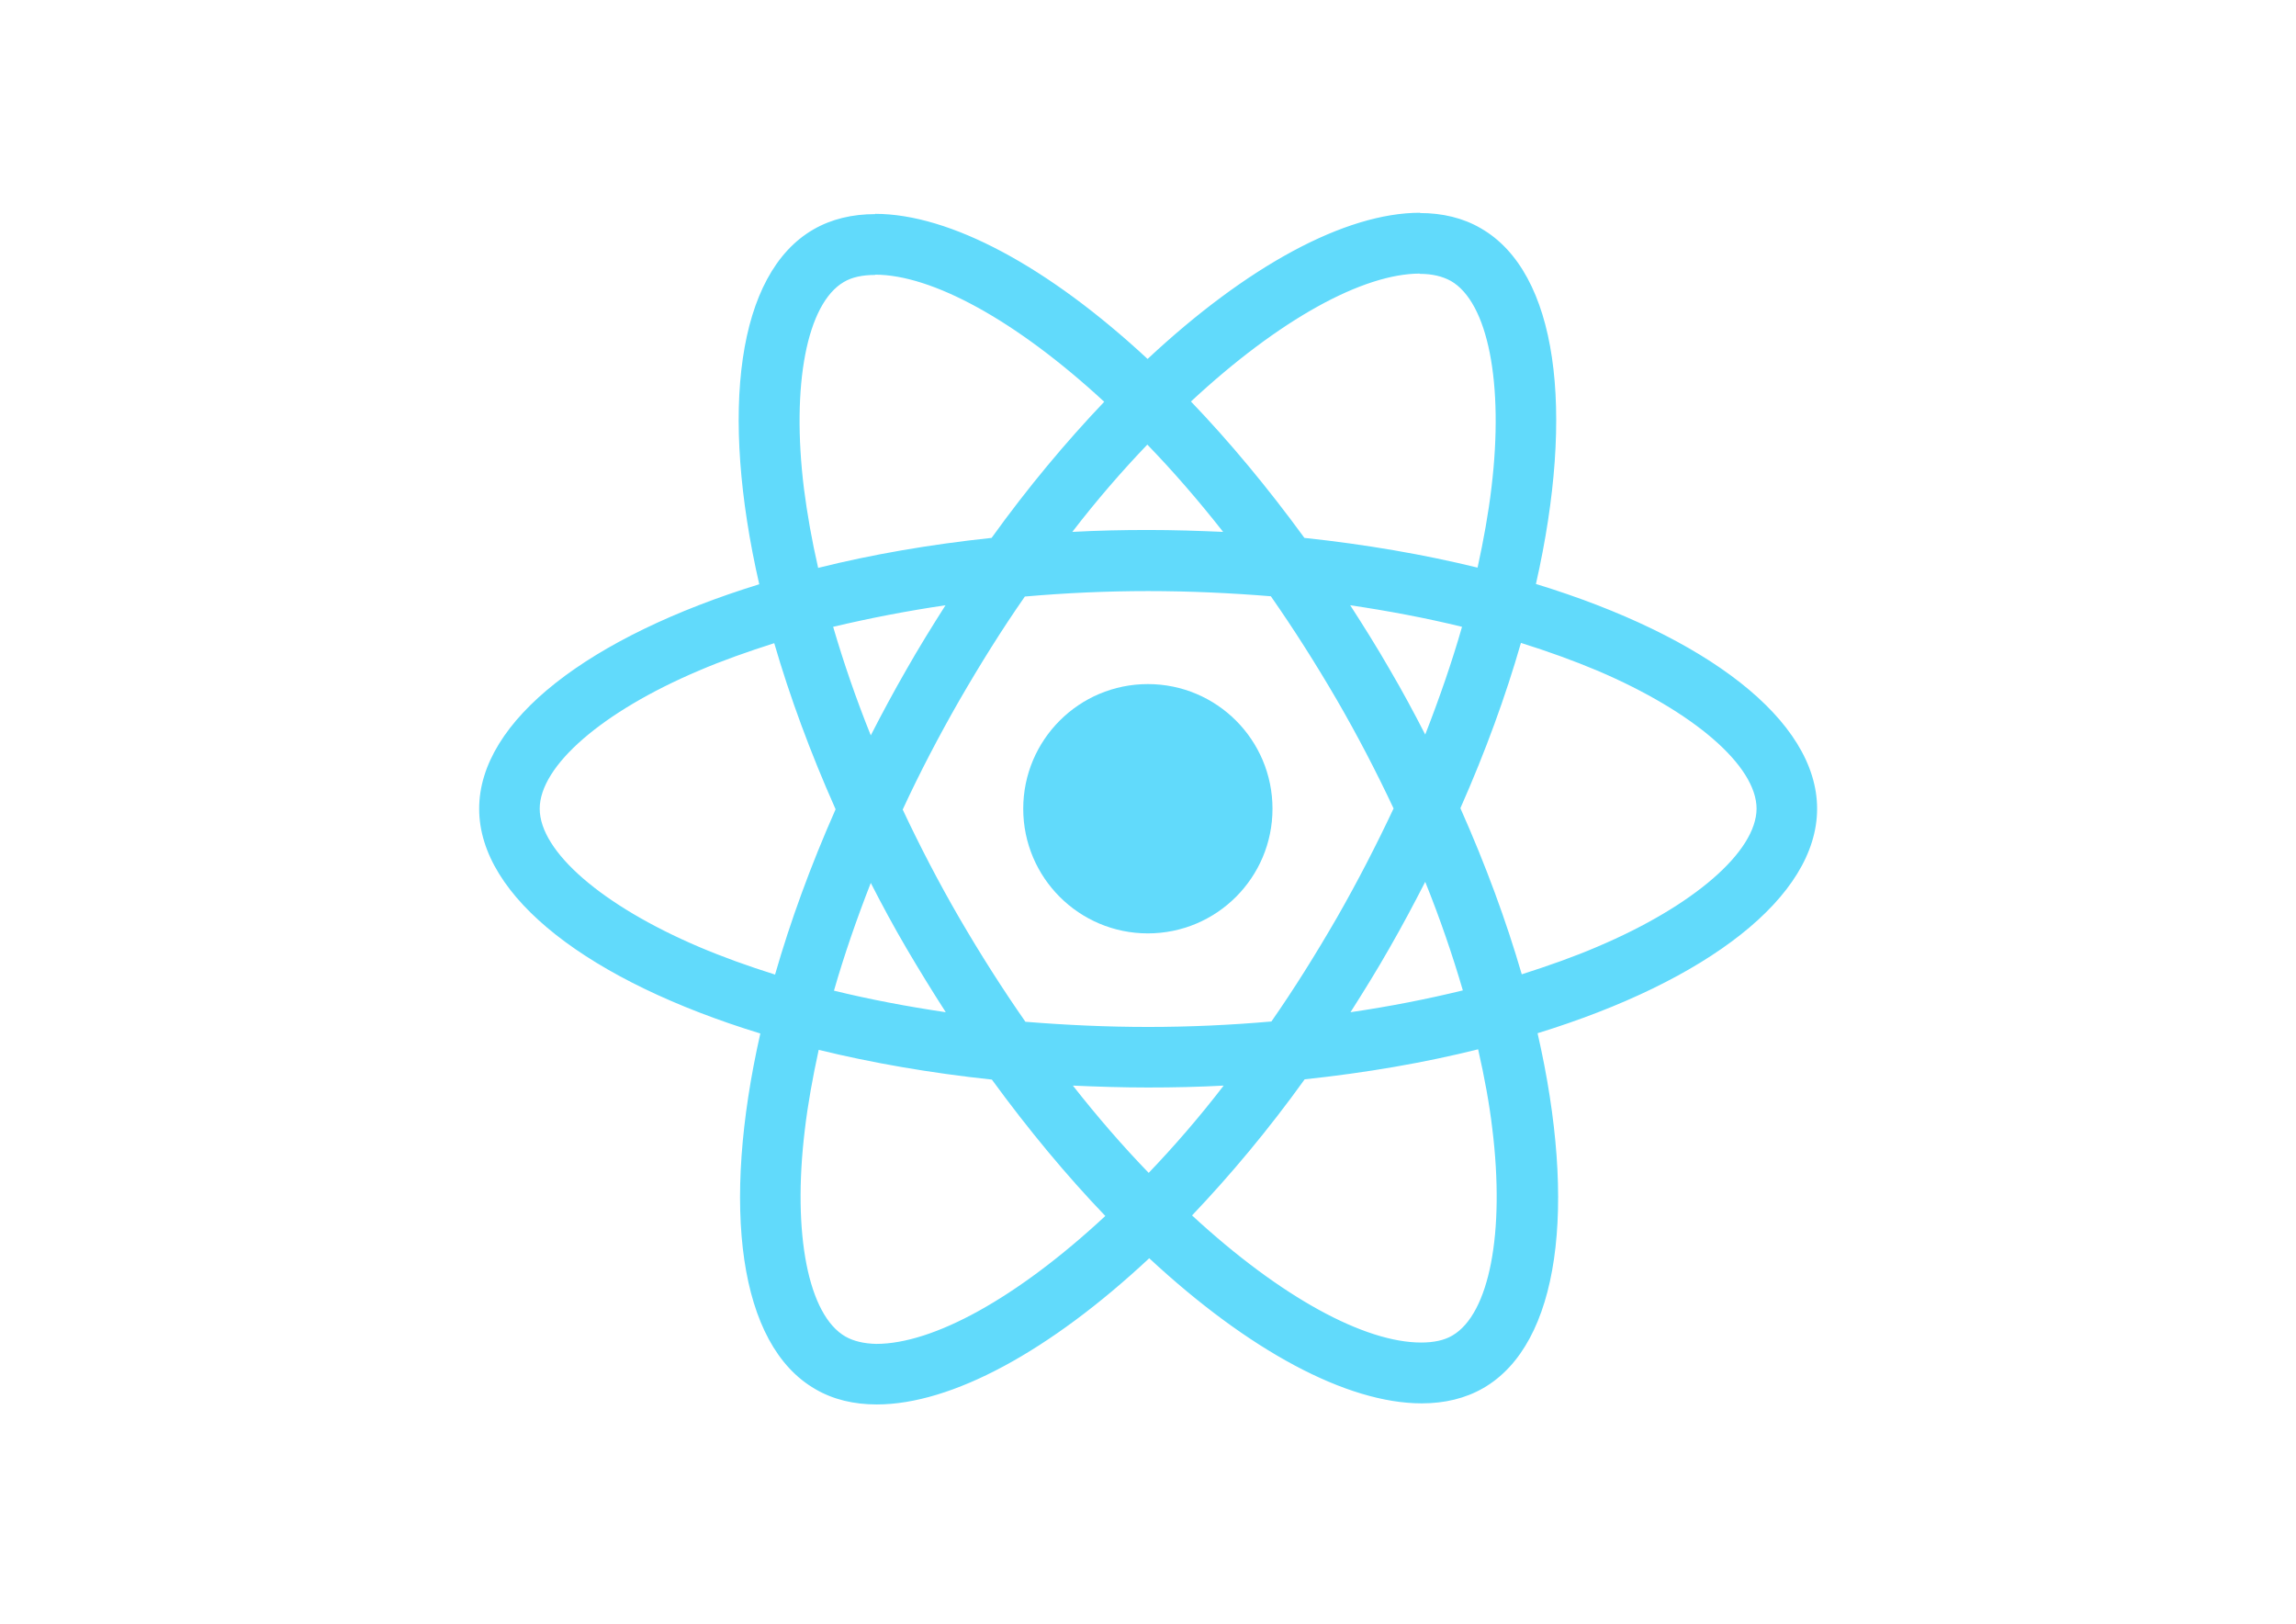
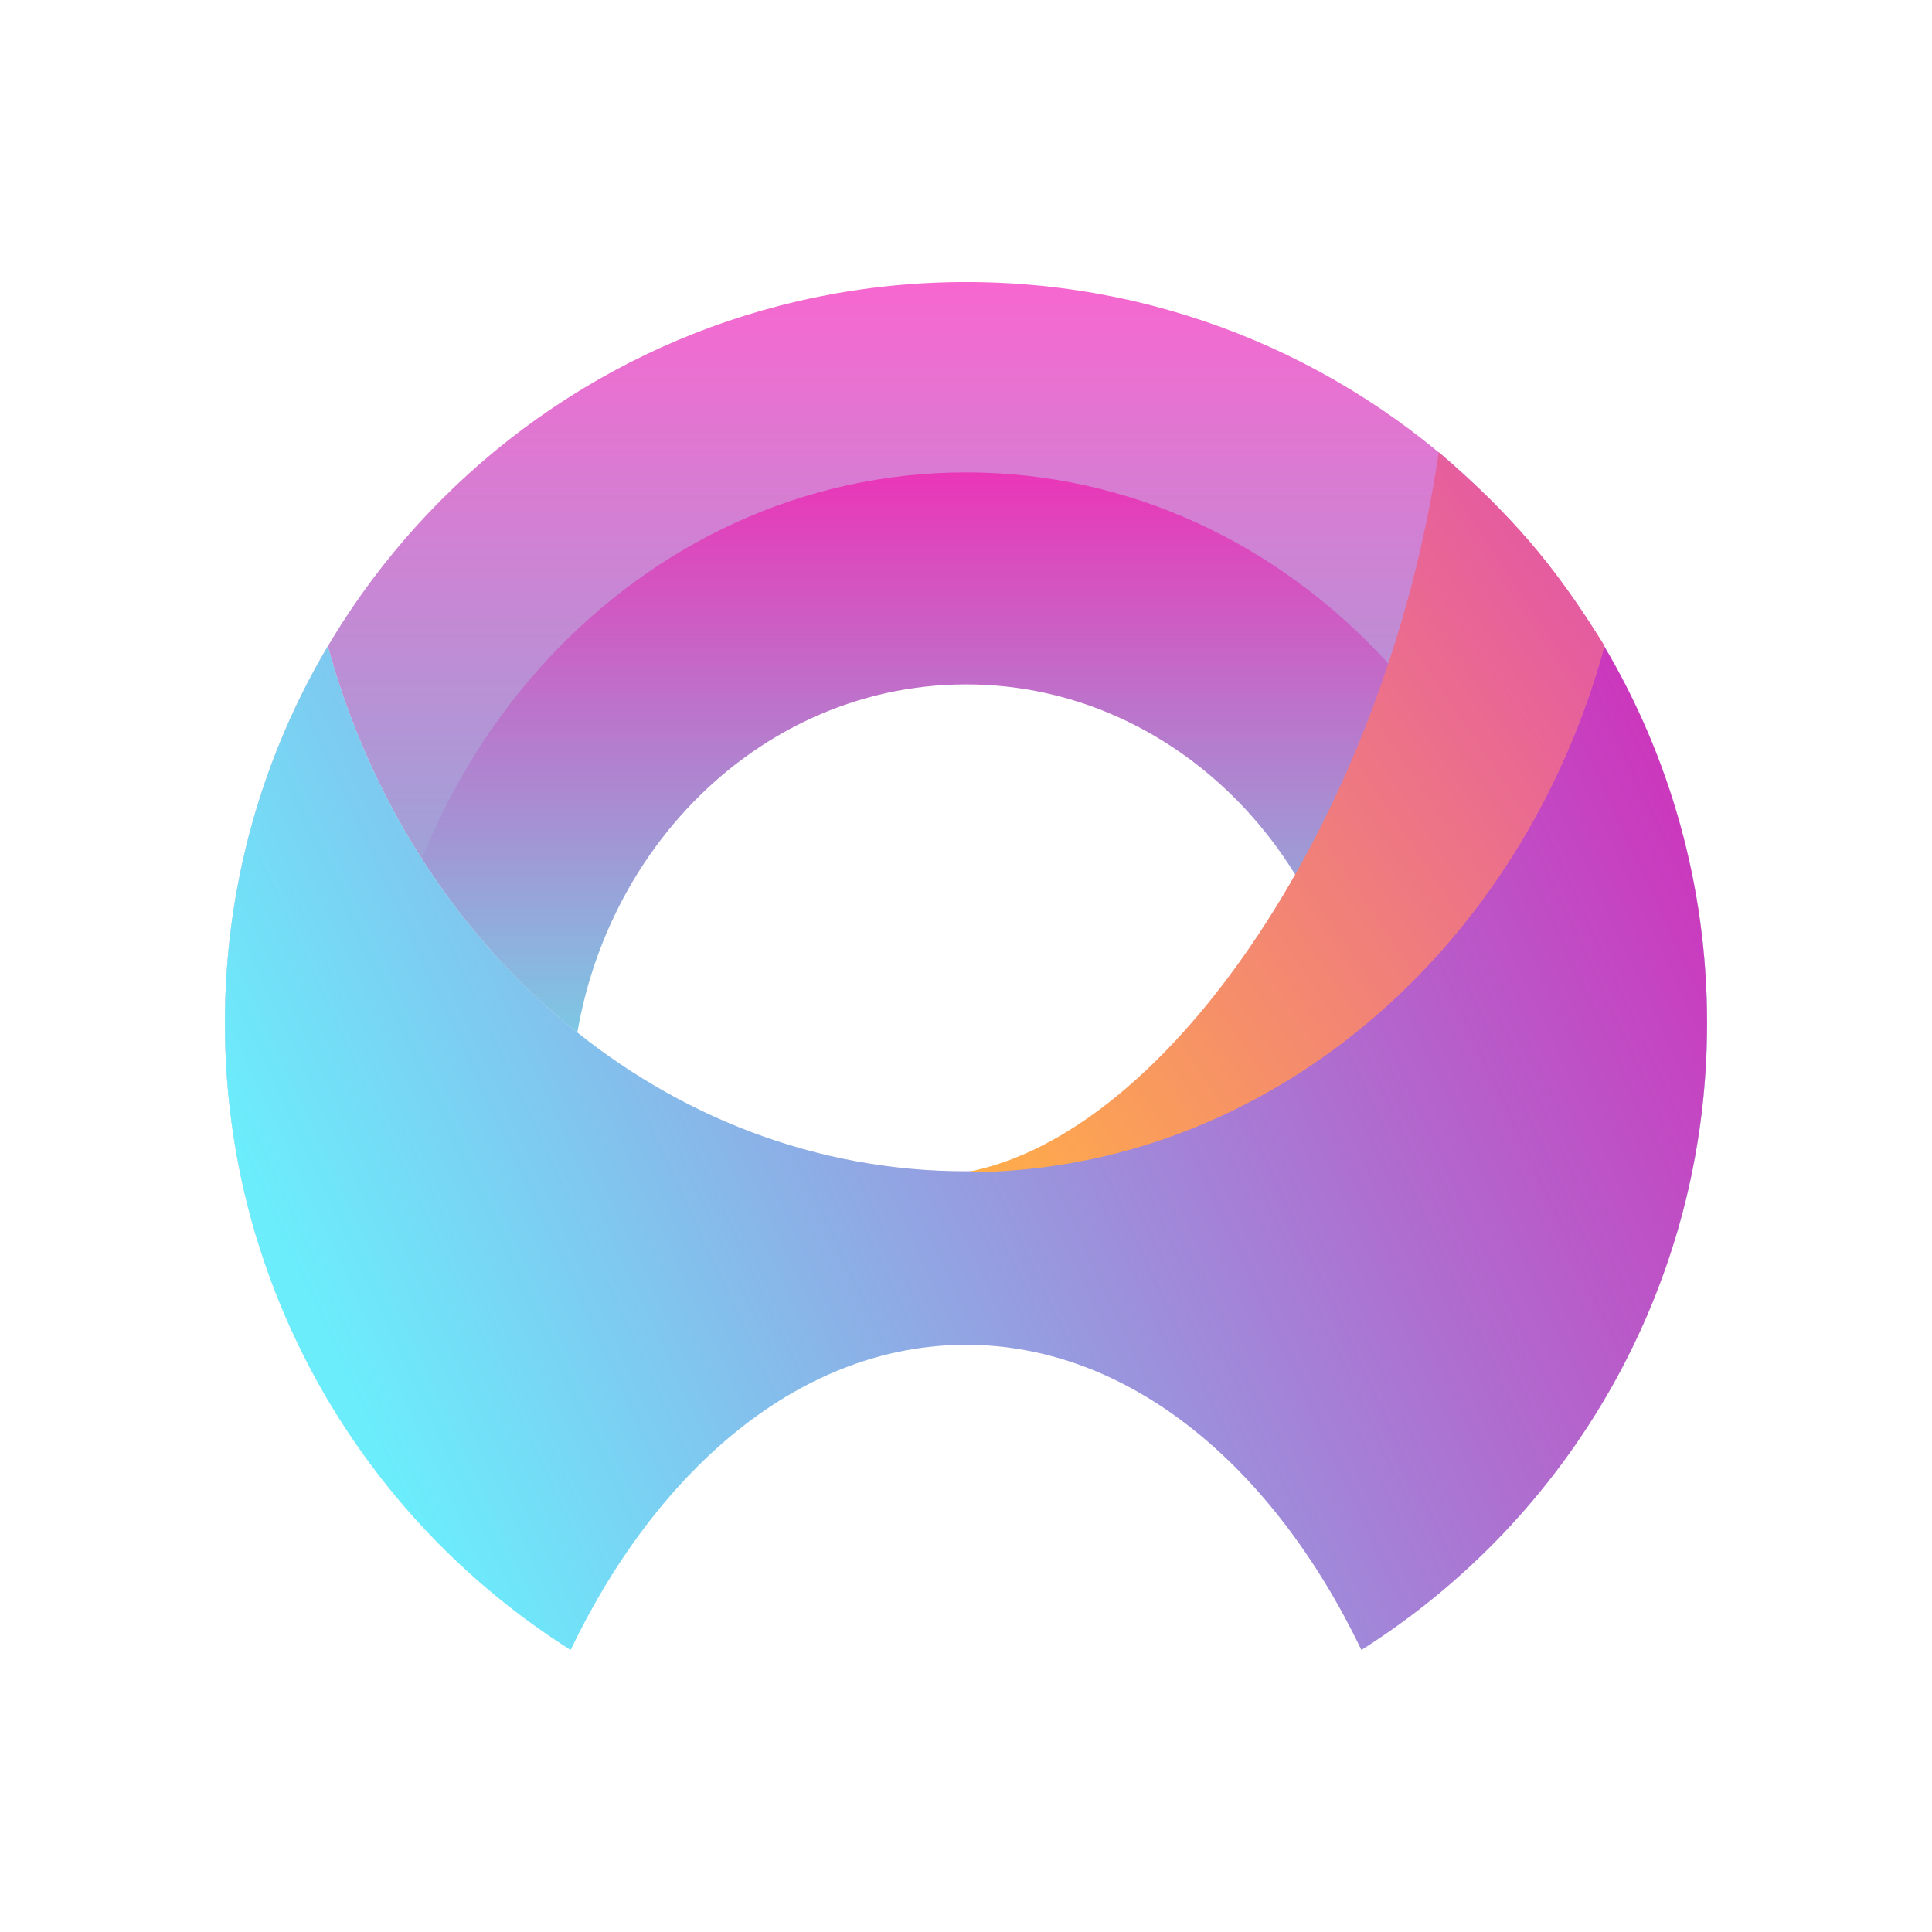
- <svg xmlns="http://www.w3.org/2000/svg" viewBox="0 0 841.9 595.3">
-   <g fill="#61DAFB">
-     <path d="M666.3 296.5c0-32.5-40.7-63.3-103.1-82.4 14.4-63.6 8-114.2-20.2-130.4-6.5-3.8-14.1-5.6-22.4-5.6v22.3c4.6 0 8.3.9 11.4 2.6 13.6 7.8 19.5 37.5 14.9 75.7-1.1 9.4-2.9 19.3-5.1 29.4-19.6-4.8-41-8.5-63.5-10.9-13.5-18.5-27.5-35.3-41.6-50 32.6-30.3 63.2-46.9 84-46.9V78c-27.5 0-63.5 19.6-99.9 53.6-36.4-33.8-72.4-53.2-99.9-53.2v22.3c20.7 0 51.4 16.5 84 46.6-14 14.7-28 31.4-41.3 49.9-22.6 2.4-44 6.1-63.6 11-2.3-10-4-19.7-5.2-29-4.7-38.2 1.1-67.9 14.6-75.8 3-1.8 6.9-2.6 11.5-2.6V78.5c-8.4 0-16 1.8-22.6 5.6-28.1 16.2-34.4 66.7-19.9 130.1-62.2 19.2-102.7 49.9-102.7 82.3 0 32.5 40.7 63.3 103.1 82.4-14.4 63.6-8 114.2 20.2 130.4 6.5 3.8 14.1 5.6 22.5 5.6 27.5 0 63.5-19.6 99.9-53.6 36.4 33.8 72.4 53.2 99.9 53.2 8.4 0 16-1.8 22.6-5.6 28.1-16.2 34.4-66.7 19.9-130.1 62-19.1 102.5-49.9 102.5-82.3zm-130.2-66.7c-3.7 12.9-8.3 26.2-13.5 39.5-4.1-8-8.4-16-13.1-24-4.6-8-9.5-15.8-14.4-23.4 14.2 2.1 27.9 4.7 41 7.9zm-45.8 106.5c-7.8 13.5-15.8 26.3-24.1 38.2-14.9 1.3-30 2-45.2 2-15.1 0-30.2-.7-45-1.9-8.3-11.9-16.4-24.6-24.2-38-7.6-13.1-14.5-26.4-20.8-39.8 6.2-13.4 13.2-26.8 20.7-39.9 7.8-13.5 15.8-26.3 24.1-38.2 14.9-1.3 30-2 45.2-2 15.1 0 30.2.7 45 1.9 8.3 11.9 16.4 24.6 24.2 38 7.6 13.1 14.5 26.4 20.8 39.8-6.3 13.4-13.2 26.8-20.7 39.9zm32.3-13c5.4 13.4 10 26.8 13.8 39.8-13.1 3.2-26.9 5.9-41.2 8 4.9-7.7 9.8-15.6 14.4-23.7 4.6-8 8.9-16.1 13-24.1zM421.2 430c-9.3-9.6-18.6-20.3-27.8-32 9 .4 18.2.7 27.5.7 9.4 0 18.7-.2 27.8-.7-9 11.7-18.3 22.4-27.5 32zm-74.4-58.9c-14.2-2.1-27.9-4.7-41-7.9 3.7-12.9 8.3-26.2 13.5-39.5 4.1 8 8.4 16 13.1 24 4.7 8 9.5 15.8 14.4 23.4zM420.7 163c9.3 9.6 18.6 20.3 27.8 32-9-.4-18.2-.7-27.5-.7-9.4 0-18.7.2-27.8.7 9-11.7 18.3-22.4 27.5-32zm-74 58.9c-4.9 7.7-9.8 15.6-14.4 23.7-4.6 8-8.9 16-13 24-5.4-13.4-10-26.8-13.8-39.8 13.1-3.1 26.9-5.8 41.2-7.9zm-90.5 125.2c-35.4-15.1-58.3-34.9-58.3-50.6 0-15.7 22.9-35.6 58.3-50.6 8.6-3.7 18-7 27.7-10.1 5.7 19.6 13.2 40 22.5 60.9-9.2 20.8-16.6 41.1-22.2 60.6-9.9-3.1-19.3-6.5-28-10.2zM310 490c-13.6-7.8-19.5-37.5-14.9-75.7 1.1-9.4 2.9-19.3 5.1-29.4 19.6 4.8 41 8.5 63.5 10.9 13.5 18.5 27.5 35.3 41.6 50-32.6 30.3-63.2 46.9-84 46.9-4.5-.1-8.3-1-11.3-2.7zm237.2-76.2c4.7 38.2-1.1 67.9-14.6 75.8-3 1.8-6.9 2.6-11.5 2.6-20.7 0-51.4-16.5-84-46.6 14-14.7 28-31.4 41.3-49.9 22.6-2.4 44-6.1 63.6-11 2.3 10.1 4.1 19.8 5.2 29.1zm38.5-66.7c-8.6 3.7-18 7-27.7 10.1-5.7-19.6-13.2-40-22.5-60.9 9.2-20.8 16.6-41.1 22.2-60.6 9.9 3.1 19.3 6.5 28.1 10.2 35.4 15.1 58.3 34.9 58.3 50.6-.1 15.7-23 35.6-58.4 50.6zM320.8 78.4z" />
-     <circle cx="420.9" cy="296.5" r="45.7" />
-     <path d="M520.5 78.1z" />
-   </g>
+ <svg xmlns="http://www.w3.org/2000/svg" width="548" height="548" viewBox="0 0 548 548" fill="none">
+   <path fill-rule="evenodd" clip-rule="evenodd" d="M72.975 351.795C67.013 332.314 63.805 311.63 63.805 290.196C63.805 174.108 157.913 80 274.001 80C390.089 80 484.197 174.108 484.197 290.196C484.197 311.63 480.989 332.314 475.027 351.795H400.222C409.316 333.198 414.42 312.293 414.42 290.196C414.42 212.646 351.553 149.779 274.003 149.779C196.453 149.779 133.586 212.646 133.586 290.196C133.586 312.293 138.69 333.198 147.783 351.795H72.975Z" fill="url(#paint0_linear_2311_1982)" />
+   <path fill-rule="evenodd" clip-rule="evenodd" d="M113.457 368.19C108.695 351.404 106.133 333.581 106.133 315.112C106.133 215.084 181.292 133.996 274.006 133.996C366.719 133.996 441.878 215.084 441.878 315.112C441.878 333.581 439.316 351.404 434.554 368.19H374.813C382.076 352.165 386.152 334.152 386.152 315.112C386.152 248.291 335.944 194.122 274.008 194.122C212.073 194.122 161.865 248.291 161.865 315.112C161.865 334.152 165.941 352.165 173.204 368.19H113.457Z" fill="url(#paint1_linear_2311_1982)" />
+   <path fill-rule="evenodd" clip-rule="evenodd" d="M274.006 332.234C359.308 332.234 431.423 269.503 455.023 183.295C473.559 214.616 484.197 251.162 484.197 290.194C484.197 349.317 459.787 402.739 420.496 440.932C385.804 393.817 333.065 363.745 274.004 363.745C214.943 363.745 162.202 393.819 127.51 440.935C88.216 402.743 63.805 349.319 63.805 290.194C63.805 251.157 74.446 214.606 92.986 183.283C116.583 269.497 188.701 332.234 274.006 332.234Z" fill="#E9E9E9" />
+   <path fill-rule="evenodd" clip-rule="evenodd" d="M274.006 332.234C359.308 332.234 431.423 269.503 455.023 183.295C473.559 214.616 484.197 251.162 484.197 290.194C484.197 365.045 445.073 430.758 386.159 467.999C360.944 415.539 320.1 381.446 274.003 381.446C227.905 381.446 187.061 415.54 161.846 468.001C102.93 430.76 63.805 365.046 63.805 290.194C63.805 251.157 74.446 214.606 92.986 183.283C116.583 269.497 188.701 332.234 274.006 332.234Z" fill="url(#paint2_linear_2311_1982)" />
+   <path d="M408.102 128.248C392.86 231.317 331.661 321.859 274.004 332.498C273.292 332.498 272.581 332.49 271.871 332.473L271.852 332.485C272.568 332.494 273.285 332.498 274.004 332.498C359.428 332.498 431.628 269.587 455.123 183.187C440.092 159.076 428.894 146.417 408.102 128.248Z" fill="url(#paint3_linear_2311_1982)" />
+   <defs>
+     <linearGradient id="paint0_linear_2311_1982" x1="274.001" y1="80" x2="274.001" y2="490.971" gradientUnits="userSpaceOnUse">
+       <stop stop-color="#F767CF" />
+       <stop offset="0.915" stop-color="#2DEFE3" />
+     </linearGradient>
+     <linearGradient id="paint1_linear_2311_1982" x1="274.006" y1="133.996" x2="274.006" y2="570.399" gradientUnits="userSpaceOnUse">
+       <stop stop-color="#EA36B8" />
+       <stop offset="0.502" stop-color="#53FFF5" />
+     </linearGradient>
+     <linearGradient id="paint2_linear_2311_1982" x1="111.665" y1="420.375" x2="484.2" y2="246.811" gradientUnits="userSpaceOnUse">
+       <stop stop-color="#6BEDFC" />
+       <stop offset="1" stop-color="#CB38BD" />
+     </linearGradient>
+     <linearGradient id="paint3_linear_2311_1982" x1="637.19" y1="5.364" x2="239.244" y2="274.232" gradientUnits="userSpaceOnUse">
+       <stop offset="0.369" stop-color="#DD42BB" />
+       <stop offset="1" stop-color="#FFAC4A" />
+     </linearGradient>
+   </defs>
</svg>
